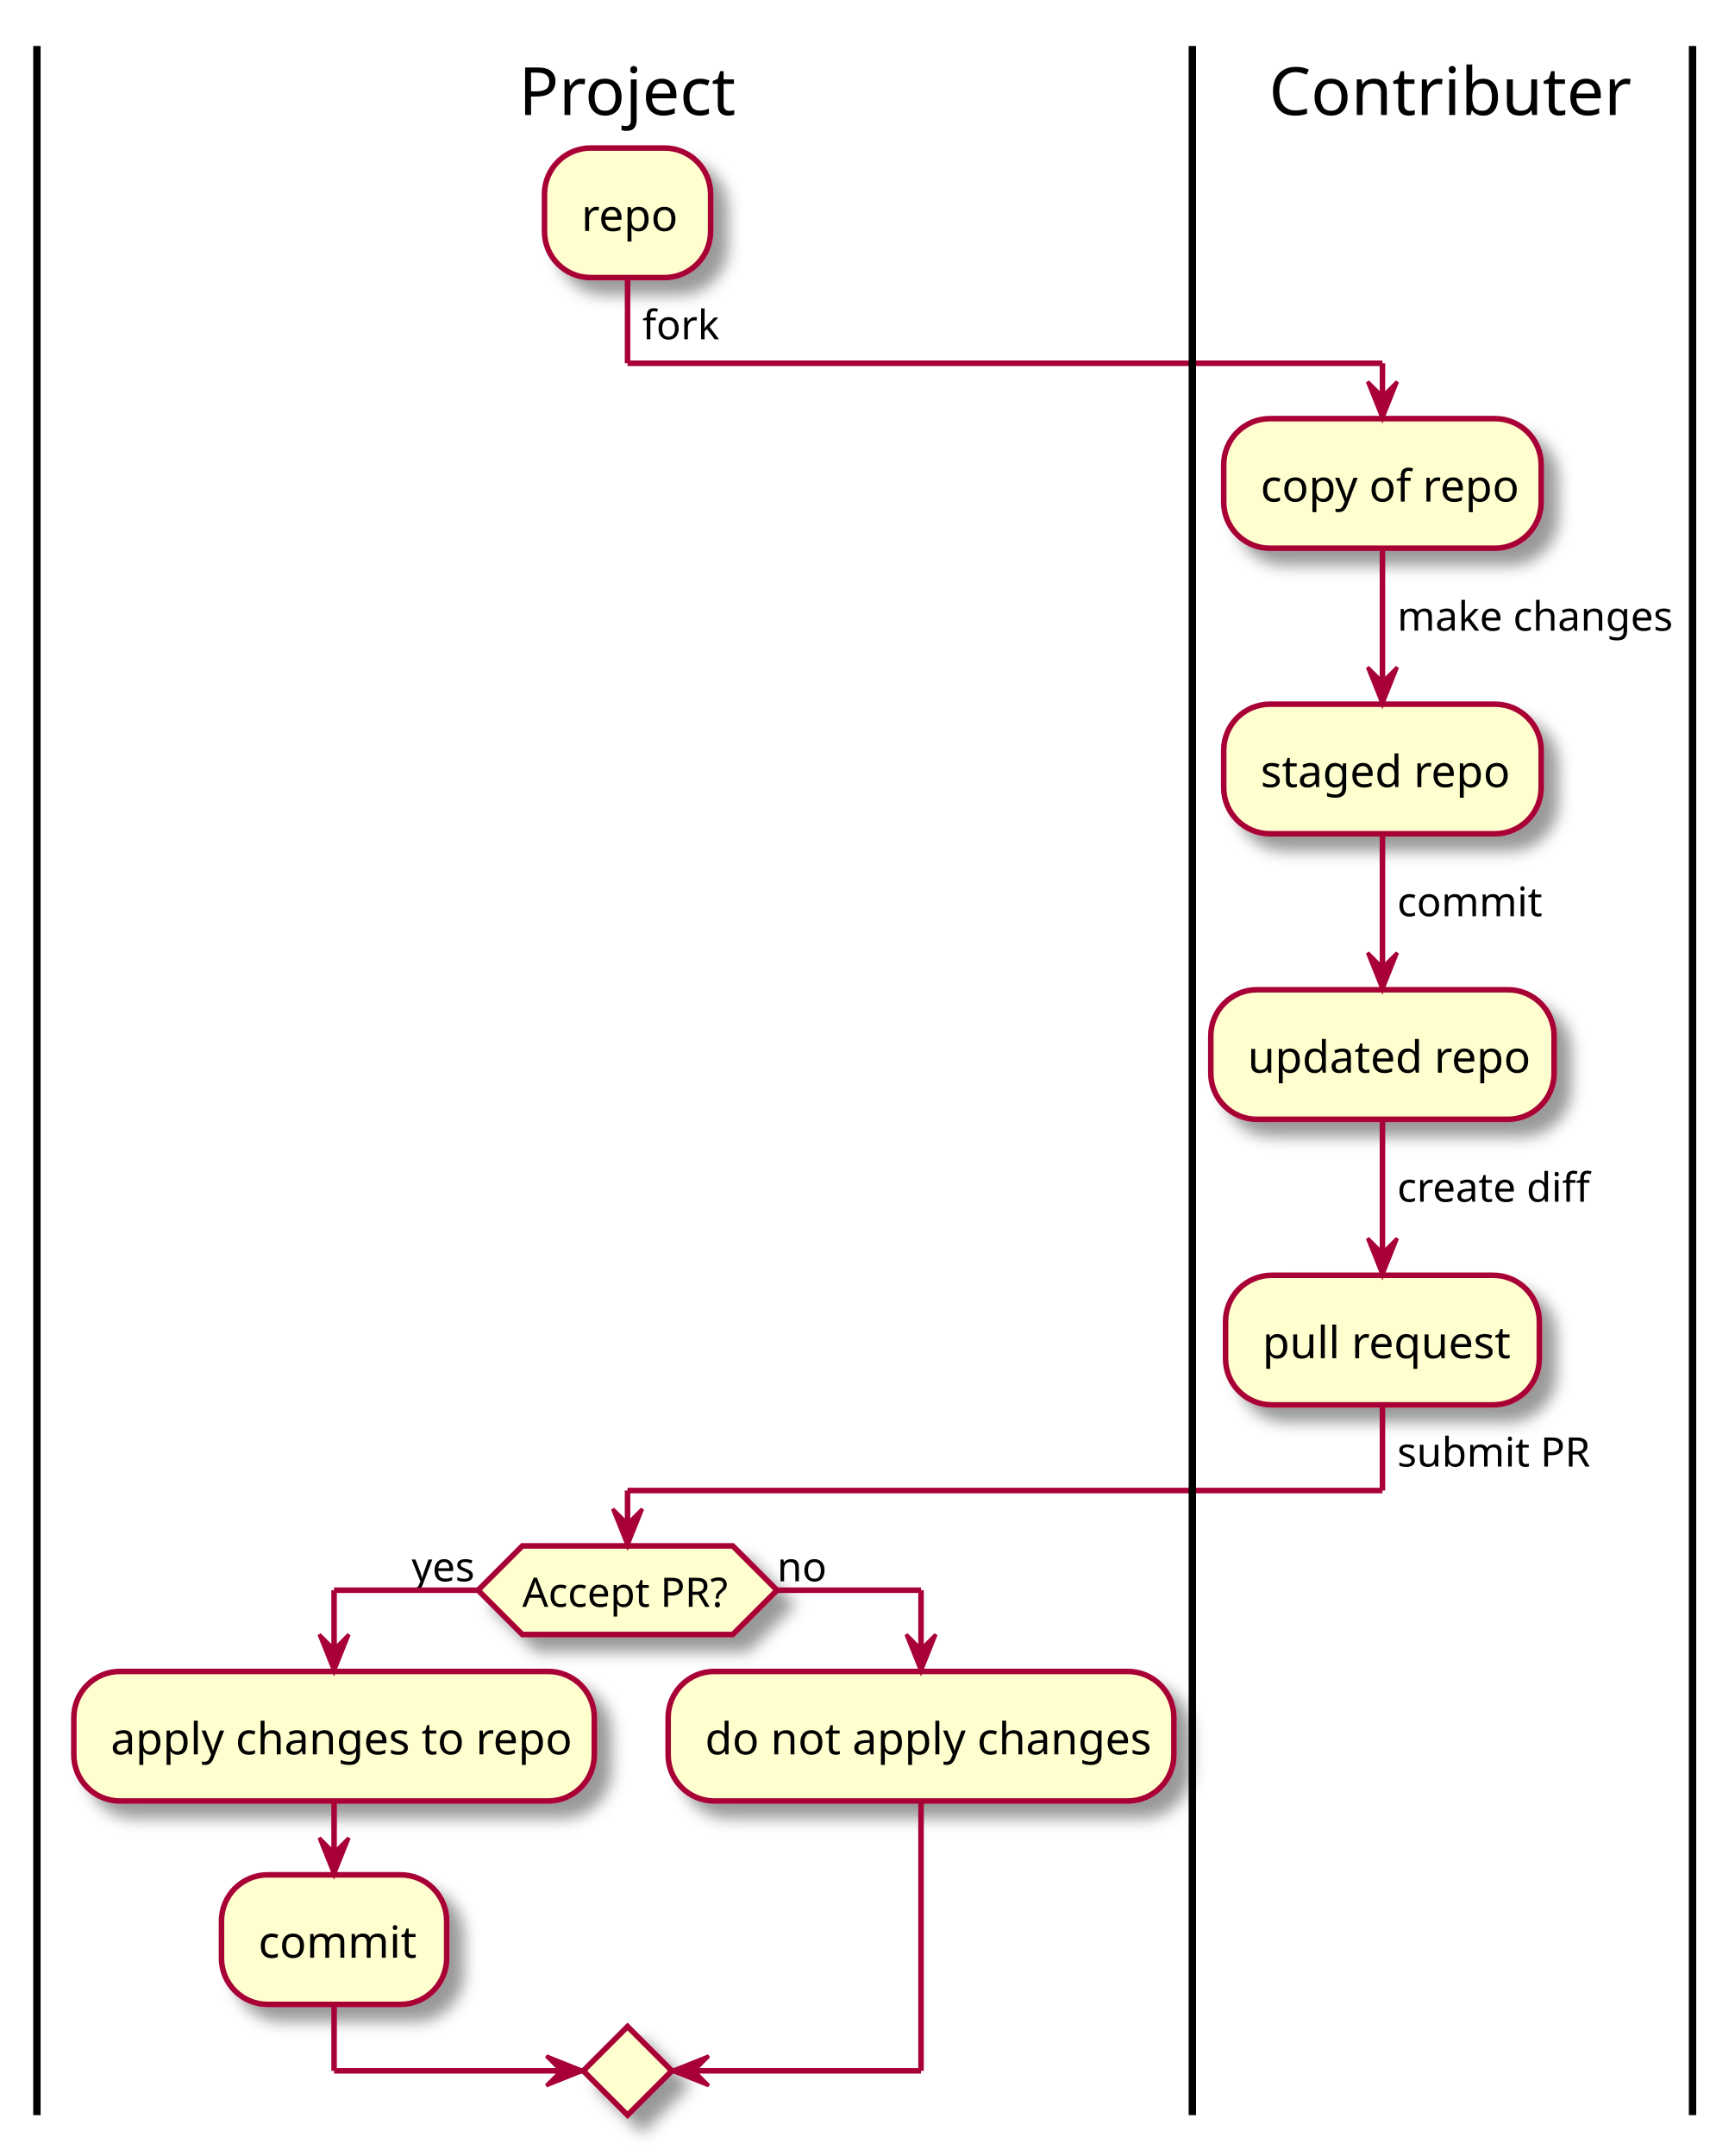
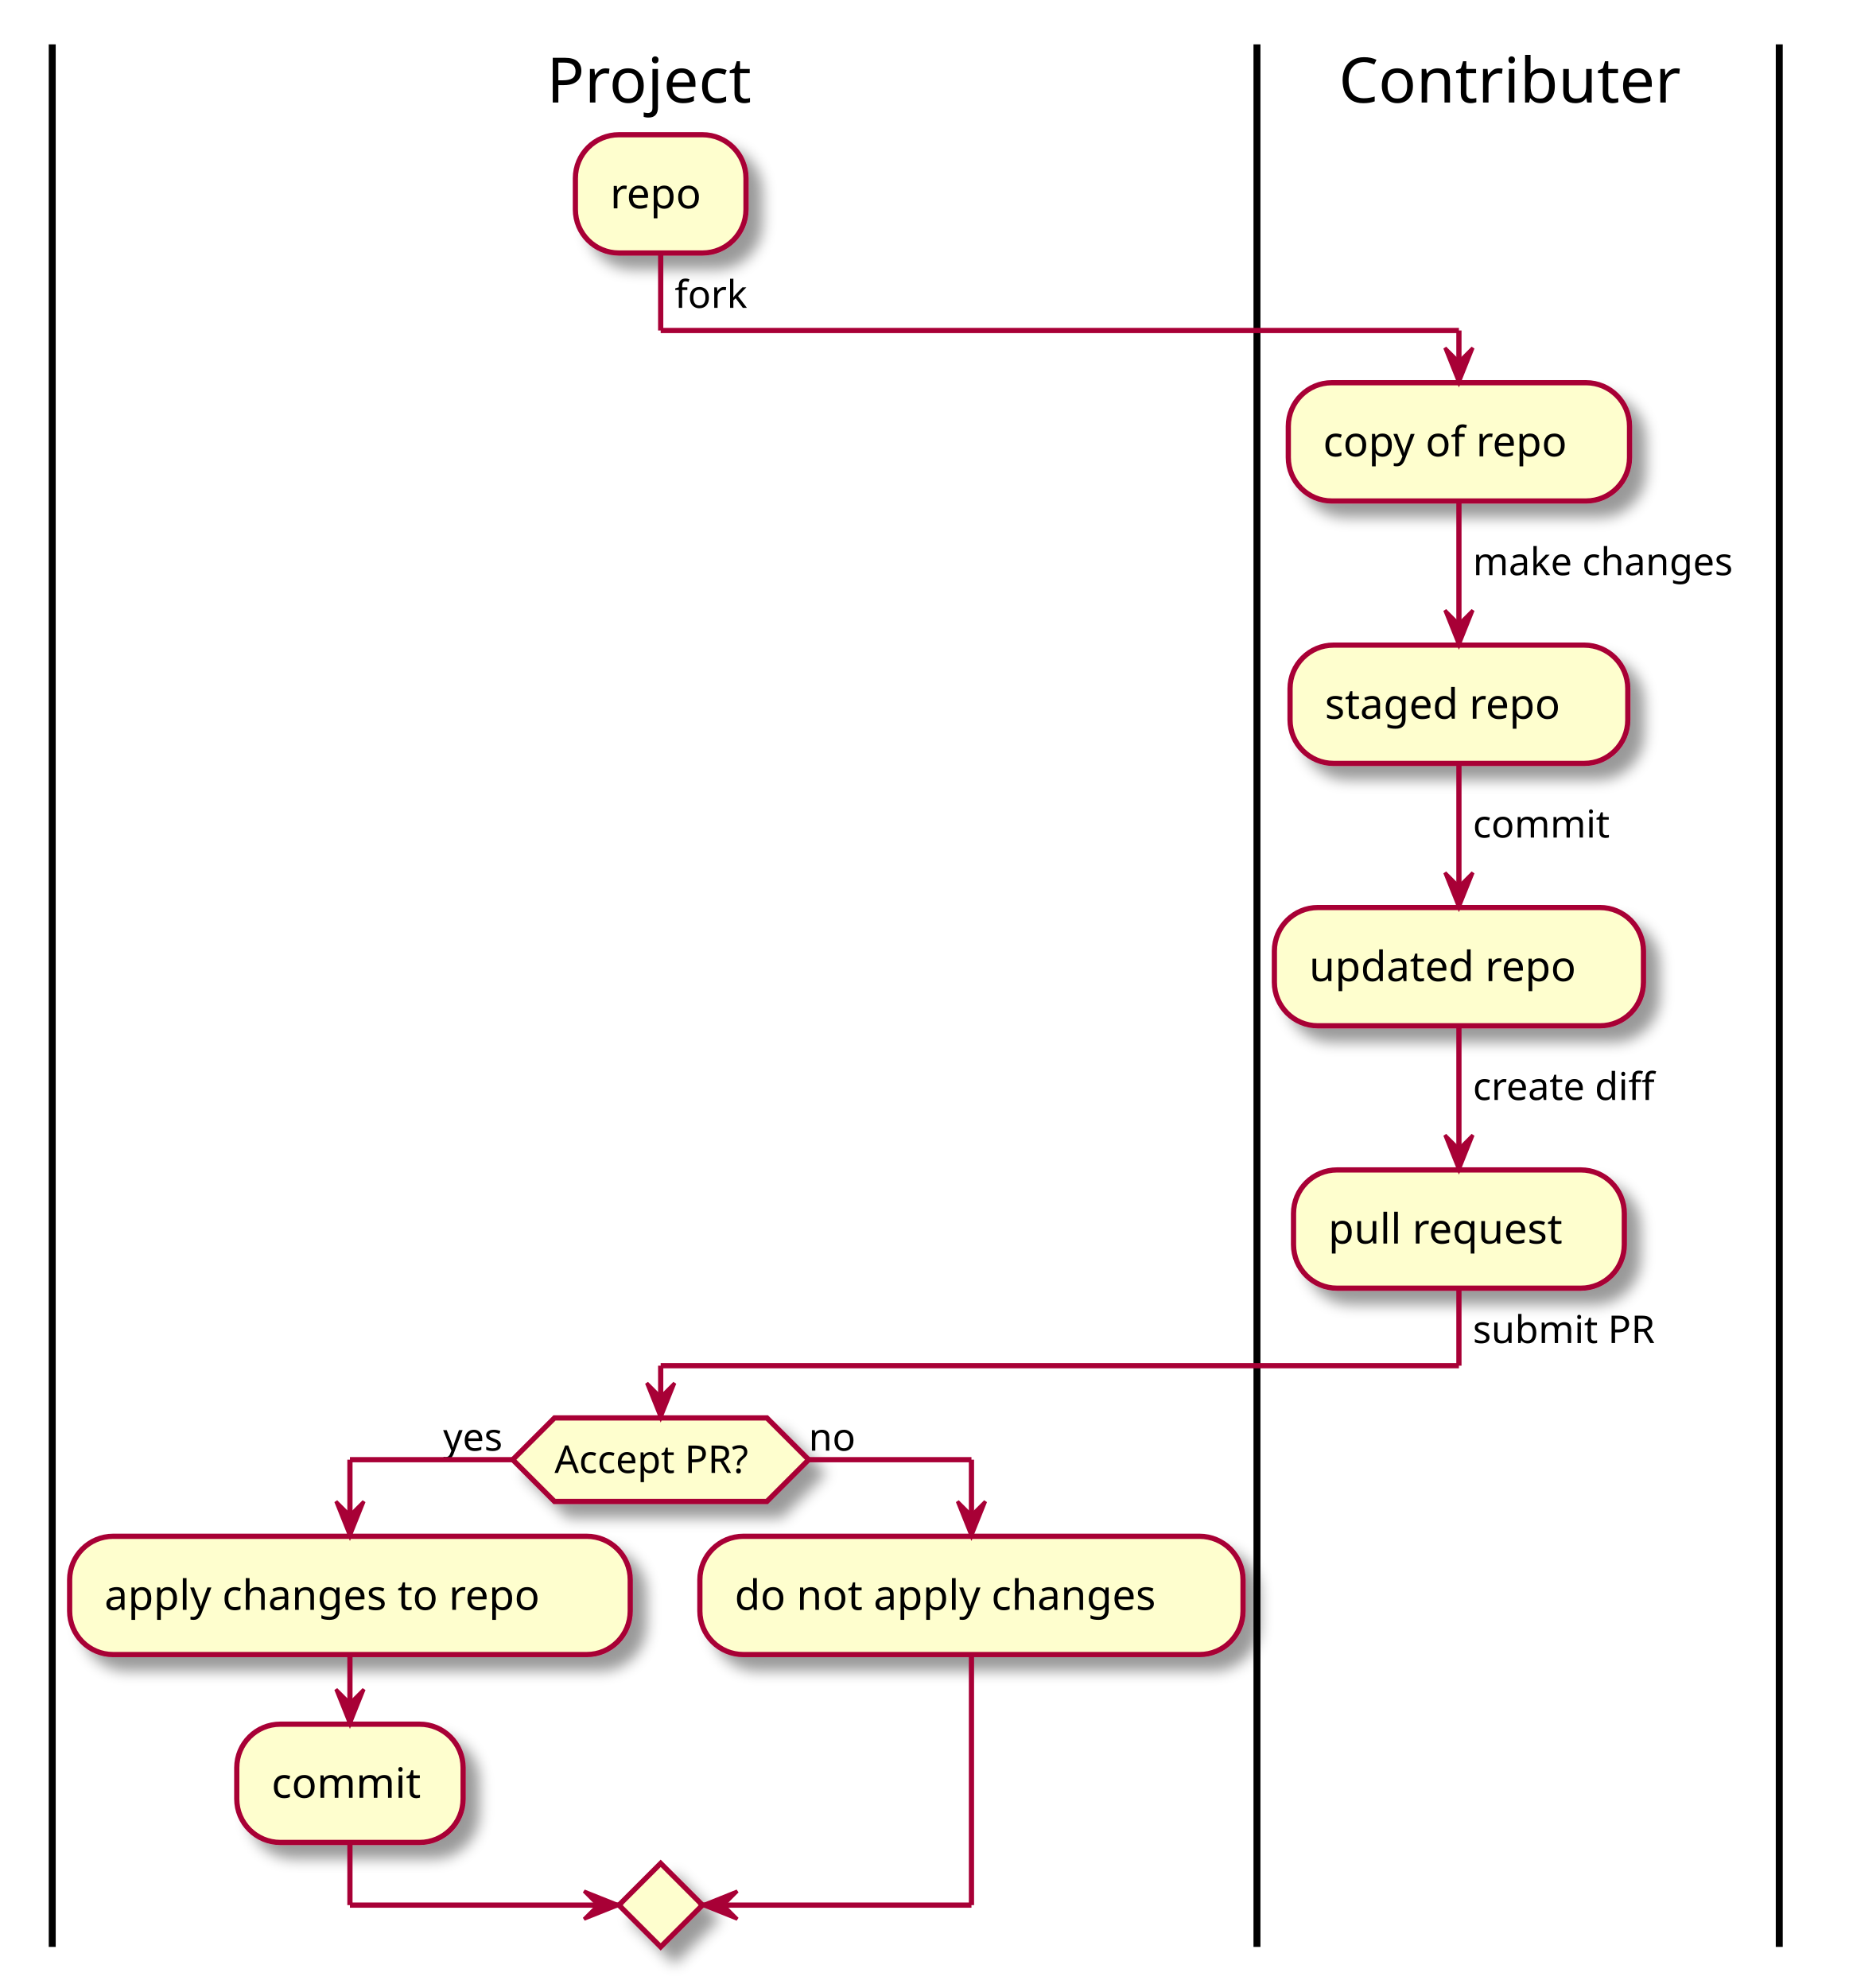
- <svg xmlns="http://www.w3.org/2000/svg" contentScriptType="application/ecmascript" contentStyleType="text/css" height="584px" preserveAspectRatio="none" style="width:470px;height:584px;" version="1.1" viewBox="0 0 470 584" width="470px" zoomAndPan="magnify">
+ <svg xmlns="http://www.w3.org/2000/svg" contentScriptType="application/ecmascript" contentStyleType="text/css" height="571px" preserveAspectRatio="none" style="width:531px;height:571px;" version="1.1" viewBox="0 0 531 571" width="531px" zoomAndPan="magnify">
  <defs>
    <filter height="300%" id="f1lw8cpqsu91sf" width="300%" x="-1" y="-1">
      <feGaussianBlur result="blurOut" stdDeviation="2.0" />
      <feColorMatrix in="blurOut" result="blurOut2" type="matrix" values="0 0 0 0 0 0 0 0 0 0 0 0 0 0 0 0 0 0 .4 0" />
      <feOffset dx="4.0" dy="4.0" in="blurOut2" result="blurOut3" />
      <feBlend in="SourceGraphic" in2="blurOut3" mode="normal" />
    </filter>
  </defs>
  <g>
-     <rect fill="#FEFECE" filter="url(#f1lw8cpqsu91sf)" height="35.094" rx="12.5" ry="12.5" style="stroke: #A80036; stroke-width: 1.5;" width="45" x="147.5" y="40.096" />
-     <text fill="#000000" font-family="sans-serif" font-size="12" lengthAdjust="spacingAndGlyphs" textLength="25" x="157.5" y="62.553">repo</text>
-     <polygon fill="#FEFECE" filter="url(#f1lw8cpqsu91sf)" points="141.5,418.743,198.5,418.743,210.5,430.743,198.5,442.743,141.5,442.743,129.5,430.743,141.5,418.743" style="stroke: #A80036; stroke-width: 1.5;" />
-     <text fill="#000000" font-family="sans-serif" font-size="11" lengthAdjust="spacingAndGlyphs" textLength="57" x="141.5" y="435.244">Accept PR?</text>
-     <text fill="#000000" font-family="sans-serif" font-size="11" lengthAdjust="spacingAndGlyphs" textLength="18" x="111.5" y="428.326">yes</text>
-     <text fill="#000000" font-family="sans-serif" font-size="11" lengthAdjust="spacingAndGlyphs" textLength="12" x="210.5" y="428.326">no</text>
-     <rect fill="#FEFECE" filter="url(#f1lw8cpqsu91sf)" height="35.094" rx="12.5" ry="12.5" style="stroke: #A80036; stroke-width: 1.5;" width="141" x="20" y="452.743" />
-     <text fill="#000000" font-family="sans-serif" font-size="12" lengthAdjust="spacingAndGlyphs" textLength="121" x="30" y="475.2">apply changes to repo</text>
-     <rect fill="#FEFECE" filter="url(#f1lw8cpqsu91sf)" height="35.094" rx="12.5" ry="12.5" style="stroke: #A80036; stroke-width: 1.5;" width="61" x="60" y="507.837" />
-     <text fill="#000000" font-family="sans-serif" font-size="12" lengthAdjust="spacingAndGlyphs" textLength="41" x="70" y="530.294">commit</text>
-     <rect fill="#FEFECE" filter="url(#f1lw8cpqsu91sf)" height="35.094" rx="12.5" ry="12.5" style="stroke: #A80036; stroke-width: 1.5;" width="137" x="181" y="452.743" />
-     <text fill="#000000" font-family="sans-serif" font-size="12" lengthAdjust="spacingAndGlyphs" textLength="117" x="191" y="475.2">do not apply changes</text>
-     <polygon fill="#FEFECE" filter="url(#f1lw8cpqsu91sf)" points="170,548.931,182,560.931,170,572.931,158,560.931,170,548.931" style="stroke: #A80036; stroke-width: 1.5;" />
-     <rect fill="#FEFECE" filter="url(#f1lw8cpqsu91sf)" height="35.094" rx="12.5" ry="12.5" style="stroke: #A80036; stroke-width: 1.5;" width="86" x="331.5" y="113.399" />
-     <text fill="#000000" font-family="sans-serif" font-size="12" lengthAdjust="spacingAndGlyphs" textLength="66" x="341.5" y="135.856">copy of repo</text>
-     <rect fill="#FEFECE" filter="url(#f1lw8cpqsu91sf)" height="35.094" rx="12.5" ry="12.5" style="stroke: #A80036; stroke-width: 1.5;" width="86" x="331.5" y="190.746" />
-     <text fill="#000000" font-family="sans-serif" font-size="12" lengthAdjust="spacingAndGlyphs" textLength="66" x="341.5" y="213.203">staged repo</text>
-     <rect fill="#FEFECE" filter="url(#f1lw8cpqsu91sf)" height="35.094" rx="12.5" ry="12.5" style="stroke: #A80036; stroke-width: 1.5;" width="93" x="328" y="268.093" />
-     <text fill="#000000" font-family="sans-serif" font-size="12" lengthAdjust="spacingAndGlyphs" textLength="73" x="338" y="290.55">updated repo</text>
-     <rect fill="#FEFECE" filter="url(#f1lw8cpqsu91sf)" height="35.094" rx="12.5" ry="12.5" style="stroke: #A80036; stroke-width: 1.5;" width="85" x="332" y="345.44" />
-     <text fill="#000000" font-family="sans-serif" font-size="12" lengthAdjust="spacingAndGlyphs" textLength="65" x="342" y="367.897">pull request</text>
-     <line style="stroke: #A80036; stroke-width: 1.5;" x1="90.5" x2="90.5" y1="487.837" y2="507.837" />
-     <polygon fill="#A80036" points="86.5,497.837,90.5,507.837,94.5,497.837,90.5,501.837" style="stroke: #A80036; stroke-width: 1.0;" />
-     <line style="stroke: #A80036; stroke-width: 1.5;" x1="129.5" x2="90.5" y1="430.743" y2="430.743" />
-     <line style="stroke: #A80036; stroke-width: 1.5;" x1="90.5" x2="90.5" y1="430.743" y2="452.743" />
-     <polygon fill="#A80036" points="86.5,442.743,90.5,452.743,94.5,442.743,90.5,446.743" style="stroke: #A80036; stroke-width: 1.0;" />
-     <line style="stroke: #A80036; stroke-width: 1.5;" x1="210.5" x2="249.5" y1="430.743" y2="430.743" />
-     <line style="stroke: #A80036; stroke-width: 1.5;" x1="249.5" x2="249.5" y1="430.743" y2="452.743" />
-     <polygon fill="#A80036" points="245.5,442.743,249.5,452.743,253.5,442.743,249.5,446.743" style="stroke: #A80036; stroke-width: 1.0;" />
-     <line style="stroke: #A80036; stroke-width: 1.5;" x1="90.5" x2="90.5" y1="542.931" y2="560.931" />
-     <line style="stroke: #A80036; stroke-width: 1.5;" x1="90.5" x2="158" y1="560.931" y2="560.931" />
-     <polygon fill="#A80036" points="148,556.931,158,560.931,148,564.931,152,560.931" style="stroke: #A80036; stroke-width: 1.0;" />
-     <line style="stroke: #A80036; stroke-width: 1.5;" x1="249.5" x2="249.5" y1="487.837" y2="560.931" />
-     <line style="stroke: #A80036; stroke-width: 1.5;" x1="249.5" x2="182" y1="560.931" y2="560.931" />
-     <polygon fill="#A80036" points="192,556.931,182,560.931,192,564.931,188,560.931" style="stroke: #A80036; stroke-width: 1.0;" />
-     <line style="stroke: #A80036; stroke-width: 1.5;" x1="374.5" x2="374.5" y1="148.493" y2="190.746" />
-     <polygon fill="#A80036" points="370.5,180.746,374.5,190.746,378.5,180.746,374.5,184.746" style="stroke: #A80036; stroke-width: 1.0;" />
-     <text fill="#000000" font-family="sans-serif" font-size="11" lengthAdjust="spacingAndGlyphs" textLength="70" x="378.5" y="170.829">make changes</text>
-     <line style="stroke: #A80036; stroke-width: 1.5;" x1="374.5" x2="374.5" y1="225.84" y2="268.093" />
-     <polygon fill="#A80036" points="370.5,258.093,374.5,268.093,378.5,258.093,374.5,262.093" style="stroke: #A80036; stroke-width: 1.0;" />
-     <text fill="#000000" font-family="sans-serif" font-size="11" lengthAdjust="spacingAndGlyphs" textLength="33" x="378.5" y="248.176">commit</text>
-     <line style="stroke: #A80036; stroke-width: 1.5;" x1="374.5" x2="374.5" y1="303.187" y2="345.44" />
-     <polygon fill="#A80036" points="370.5,335.44,374.5,345.44,378.5,335.44,374.5,339.44" style="stroke: #A80036; stroke-width: 1.0;" />
-     <text fill="#000000" font-family="sans-serif" font-size="11" lengthAdjust="spacingAndGlyphs" textLength="50" x="378.5" y="325.522">create diff</text>
-     <line style="stroke: #A80036; stroke-width: 1.5;" x1="170" x2="170" y1="75.189" y2="98.399" />
-     <line style="stroke: #A80036; stroke-width: 1.5;" x1="170" x2="374.5" y1="98.399" y2="98.399" />
-     <line style="stroke: #A80036; stroke-width: 1.5;" x1="374.5" x2="374.5" y1="98.399" y2="113.399" />
-     <polygon fill="#A80036" points="370.5,103.399,374.5,113.399,378.5,103.399,374.5,107.399" style="stroke: #A80036; stroke-width: 1.0;" />
-     <text fill="#000000" font-family="sans-serif" font-size="11" lengthAdjust="spacingAndGlyphs" textLength="19" x="174" y="91.899">fork</text>
-     <line style="stroke: #A80036; stroke-width: 1.5;" x1="374.5" x2="374.5" y1="380.533" y2="403.743" />
-     <line style="stroke: #A80036; stroke-width: 1.5;" x1="374.5" x2="170" y1="403.743" y2="403.743" />
-     <line style="stroke: #A80036; stroke-width: 1.5;" x1="170" x2="170" y1="403.743" y2="418.743" />
-     <polygon fill="#A80036" points="166,408.743,170,418.743,174,408.743,170,412.743" style="stroke: #A80036; stroke-width: 1.0;" />
-     <text fill="#000000" font-family="sans-serif" font-size="11" lengthAdjust="spacingAndGlyphs" textLength="47" x="378.5" y="397.243">submit PR</text>
-     <text fill="#000000" font-family="sans-serif" font-size="18" lengthAdjust="spacingAndGlyphs" textLength="56" x="140.5" y="31.141">Project</text>
-     <text fill="#000000" font-family="sans-serif" font-size="18" lengthAdjust="spacingAndGlyphs" textLength="89" x="343.75" y="31.141">Contributer</text>
-     <line style="stroke: #000000; stroke-width: 2.0;" x1="10" x2="10" y1="12.455" y2="572.931" />
-     <line style="stroke: #000000; stroke-width: 2.0;" x1="323" x2="323" y1="12.455" y2="572.931" />
-     <line style="stroke: #000000; stroke-width: 2.0;" x1="458.5" x2="458.5" y1="12.455" y2="572.931" />
+     <rect fill="#FEFECE" filter="url(#f1lw8cpqsu91sf)" height="33.969" rx="12.5" ry="12.5" style="stroke: #A80036; stroke-width: 1.5;" width="49" x="165.25" y="38.698" />
+     <text fill="#000000" font-family="sans-serif" font-size="12" lengthAdjust="spacingAndGlyphs" textLength="29" x="175.25" y="59.837">repo</text>
+     <polygon fill="#FEFECE" filter="url(#f1lw8cpqsu91sf)" points="159.25,407.257,220.25,407.257,232.25,419.257,220.25,431.257,159.25,431.257,147.25,419.257,159.25,407.257" style="stroke: #A80036; stroke-width: 1.5;" />
+     <text fill="#000000" font-family="sans-serif" font-size="11" lengthAdjust="spacingAndGlyphs" textLength="61" x="159.25" y="423.065">Accept PR?</text>
+     <text fill="#000000" font-family="sans-serif" font-size="11" lengthAdjust="spacingAndGlyphs" textLength="20" x="127.25" y="416.663">yes</text>
+     <text fill="#000000" font-family="sans-serif" font-size="11" lengthAdjust="spacingAndGlyphs" textLength="14" x="232.25" y="416.663">no</text>
+     <rect fill="#FEFECE" filter="url(#f1lw8cpqsu91sf)" height="33.969" rx="12.5" ry="12.5" style="stroke: #A80036; stroke-width: 1.5;" width="161" x="20" y="441.257" />
+     <text fill="#000000" font-family="sans-serif" font-size="12" lengthAdjust="spacingAndGlyphs" textLength="141" x="30" y="462.396">apply changes to repo</text>
+     <rect fill="#FEFECE" filter="url(#f1lw8cpqsu91sf)" height="33.969" rx="12.5" ry="12.5" style="stroke: #A80036; stroke-width: 1.5;" width="65" x="68" y="495.226" />
+     <text fill="#000000" font-family="sans-serif" font-size="12" lengthAdjust="spacingAndGlyphs" textLength="45" x="78" y="516.365">commit</text>
+     <rect fill="#FEFECE" filter="url(#f1lw8cpqsu91sf)" height="33.969" rx="12.5" ry="12.5" style="stroke: #A80036; stroke-width: 1.5;" width="156" x="201" y="441.257" />
+     <text fill="#000000" font-family="sans-serif" font-size="12" lengthAdjust="spacingAndGlyphs" textLength="136" x="211" y="462.396">do not apply changes</text>
+     <polygon fill="#FEFECE" filter="url(#f1lw8cpqsu91sf)" points="189.75,535.195,201.75,547.195,189.75,559.195,177.75,547.195,189.75,535.195" style="stroke: #A80036; stroke-width: 1.5;" />
+     <line style="stroke: #000000; stroke-width: 2.0;" x1="15" x2="15" y1="12.745" y2="559.195" />
+     <rect fill="#FEFECE" filter="url(#f1lw8cpqsu91sf)" height="33.969" rx="12.5" ry="12.5" style="stroke: #A80036; stroke-width: 1.5;" width="98" x="370" y="109.926" />
+     <text fill="#000000" font-family="sans-serif" font-size="12" lengthAdjust="spacingAndGlyphs" textLength="78" x="380" y="131.065">copy of repo</text>
+     <rect fill="#FEFECE" filter="url(#f1lw8cpqsu91sf)" height="33.969" rx="12.5" ry="12.5" style="stroke: #A80036; stroke-width: 1.5;" width="97" x="370.5" y="185.294" />
+     <text fill="#000000" font-family="sans-serif" font-size="12" lengthAdjust="spacingAndGlyphs" textLength="77" x="380.5" y="206.433">staged repo</text>
+     <rect fill="#FEFECE" filter="url(#f1lw8cpqsu91sf)" height="33.969" rx="12.5" ry="12.5" style="stroke: #A80036; stroke-width: 1.5;" width="106" x="366" y="260.662" />
+     <text fill="#000000" font-family="sans-serif" font-size="12" lengthAdjust="spacingAndGlyphs" textLength="86" x="376" y="281.8">updated repo</text>
+     <rect fill="#FEFECE" filter="url(#f1lw8cpqsu91sf)" height="33.969" rx="12.5" ry="12.5" style="stroke: #A80036; stroke-width: 1.5;" width="95" x="371.5" y="336.029" />
+     <text fill="#000000" font-family="sans-serif" font-size="12" lengthAdjust="spacingAndGlyphs" textLength="75" x="381.5" y="357.168">pull request</text>
+     <line style="stroke: #000000; stroke-width: 2.0;" x1="361" x2="361" y1="12.745" y2="559.195" />
+     <line style="stroke: #000000; stroke-width: 2.0;" x1="511" x2="511" y1="12.745" y2="559.195" />
+     <line style="stroke: #A80036; stroke-width: 1.5;" x1="100.5" x2="100.5" y1="475.226" y2="495.226" />
+     <polygon fill="#A80036" points="96.5,485.226,100.5,495.226,104.5,485.226,100.5,489.226" style="stroke: #A80036; stroke-width: 1.0;" />
+     <line style="stroke: #A80036; stroke-width: 1.5;" x1="147.25" x2="100.5" y1="419.257" y2="419.257" />
+     <line style="stroke: #A80036; stroke-width: 1.5;" x1="100.5" x2="100.5" y1="419.257" y2="441.257" />
+     <polygon fill="#A80036" points="96.5,431.257,100.5,441.257,104.5,431.257,100.5,435.257" style="stroke: #A80036; stroke-width: 1.0;" />
+     <line style="stroke: #A80036; stroke-width: 1.5;" x1="232.25" x2="279" y1="419.257" y2="419.257" />
+     <line style="stroke: #A80036; stroke-width: 1.5;" x1="279" x2="279" y1="419.257" y2="441.257" />
+     <polygon fill="#A80036" points="275,431.257,279,441.257,283,431.257,279,435.257" style="stroke: #A80036; stroke-width: 1.0;" />
+     <line style="stroke: #A80036; stroke-width: 1.5;" x1="100.5" x2="100.5" y1="529.195" y2="547.195" />
+     <line style="stroke: #A80036; stroke-width: 1.5;" x1="100.5" x2="177.75" y1="547.195" y2="547.195" />
+     <polygon fill="#A80036" points="167.75,543.195,177.75,547.195,167.75,551.195,171.75,547.195" style="stroke: #A80036; stroke-width: 1.0;" />
+     <line style="stroke: #A80036; stroke-width: 1.5;" x1="279" x2="279" y1="475.226" y2="547.195" />
+     <line style="stroke: #A80036; stroke-width: 1.5;" x1="279" x2="201.75" y1="547.195" y2="547.195" />
+     <polygon fill="#A80036" points="211.75,543.195,201.75,547.195,211.75,551.195,207.75,547.195" style="stroke: #A80036; stroke-width: 1.0;" />
+     <line style="stroke: #A80036; stroke-width: 1.5;" x1="419" x2="419" y1="143.895" y2="185.294" />
+     <polygon fill="#A80036" points="415,175.294,419,185.294,423,175.294,419,179.294" style="stroke: #A80036; stroke-width: 1.0;" />
+     <text fill="#000000" font-family="sans-serif" font-size="11" lengthAdjust="spacingAndGlyphs" textLength="83" x="423" y="165.2">make changes</text>
+     <line style="stroke: #A80036; stroke-width: 1.5;" x1="419" x2="419" y1="219.263" y2="260.662" />
+     <polygon fill="#A80036" points="415,250.662,419,260.662,423,250.662,419,254.662" style="stroke: #A80036; stroke-width: 1.0;" />
+     <text fill="#000000" font-family="sans-serif" font-size="11" lengthAdjust="spacingAndGlyphs" textLength="42" x="423" y="240.567">commit</text>
+     <line style="stroke: #A80036; stroke-width: 1.5;" x1="419" x2="419" y1="294.63" y2="336.029" />
+     <polygon fill="#A80036" points="415,326.029,419,336.029,423,326.029,419,330.029" style="stroke: #A80036; stroke-width: 1.0;" />
+     <text fill="#000000" font-family="sans-serif" font-size="11" lengthAdjust="spacingAndGlyphs" textLength="58" x="423" y="315.935">create diff</text>
+     <line style="stroke: #A80036; stroke-width: 1.5;" x1="189.75" x2="189.75" y1="72.667" y2="94.926" />
+     <line style="stroke: #A80036; stroke-width: 1.5;" x1="189.75" x2="419" y1="94.926" y2="94.926" />
+     <line style="stroke: #A80036; stroke-width: 1.5;" x1="419" x2="419" y1="94.926" y2="109.926" />
+     <polygon fill="#A80036" points="415,99.926,419,109.926,423,99.926,419,103.926" style="stroke: #A80036; stroke-width: 1.0;" />
+     <text fill="#000000" font-family="sans-serif" font-size="11" lengthAdjust="spacingAndGlyphs" textLength="22" x="193.75" y="88.426">fork</text>
+     <line style="stroke: #A80036; stroke-width: 1.5;" x1="419" x2="419" y1="369.998" y2="392.257" />
+     <line style="stroke: #A80036; stroke-width: 1.5;" x1="419" x2="189.75" y1="392.257" y2="392.257" />
+     <line style="stroke: #A80036; stroke-width: 1.5;" x1="189.75" x2="189.75" y1="392.257" y2="407.257" />
+     <polygon fill="#A80036" points="185.75,397.257,189.75,407.257,193.75,397.257,189.75,401.257" style="stroke: #A80036; stroke-width: 1.0;" />
+     <text fill="#000000" font-family="sans-serif" font-size="11" lengthAdjust="spacingAndGlyphs" textLength="57" x="423" y="385.757">submit PR</text>
+     <text fill="#000000" font-family="sans-serif" font-size="18" lengthAdjust="spacingAndGlyphs" textLength="62" x="157" y="29.453">Project</text>
+     <text fill="#000000" font-family="sans-serif" font-size="18" lengthAdjust="spacingAndGlyphs" textLength="103" x="384.5" y="29.453">Contributer</text>
  </g>
</svg>
